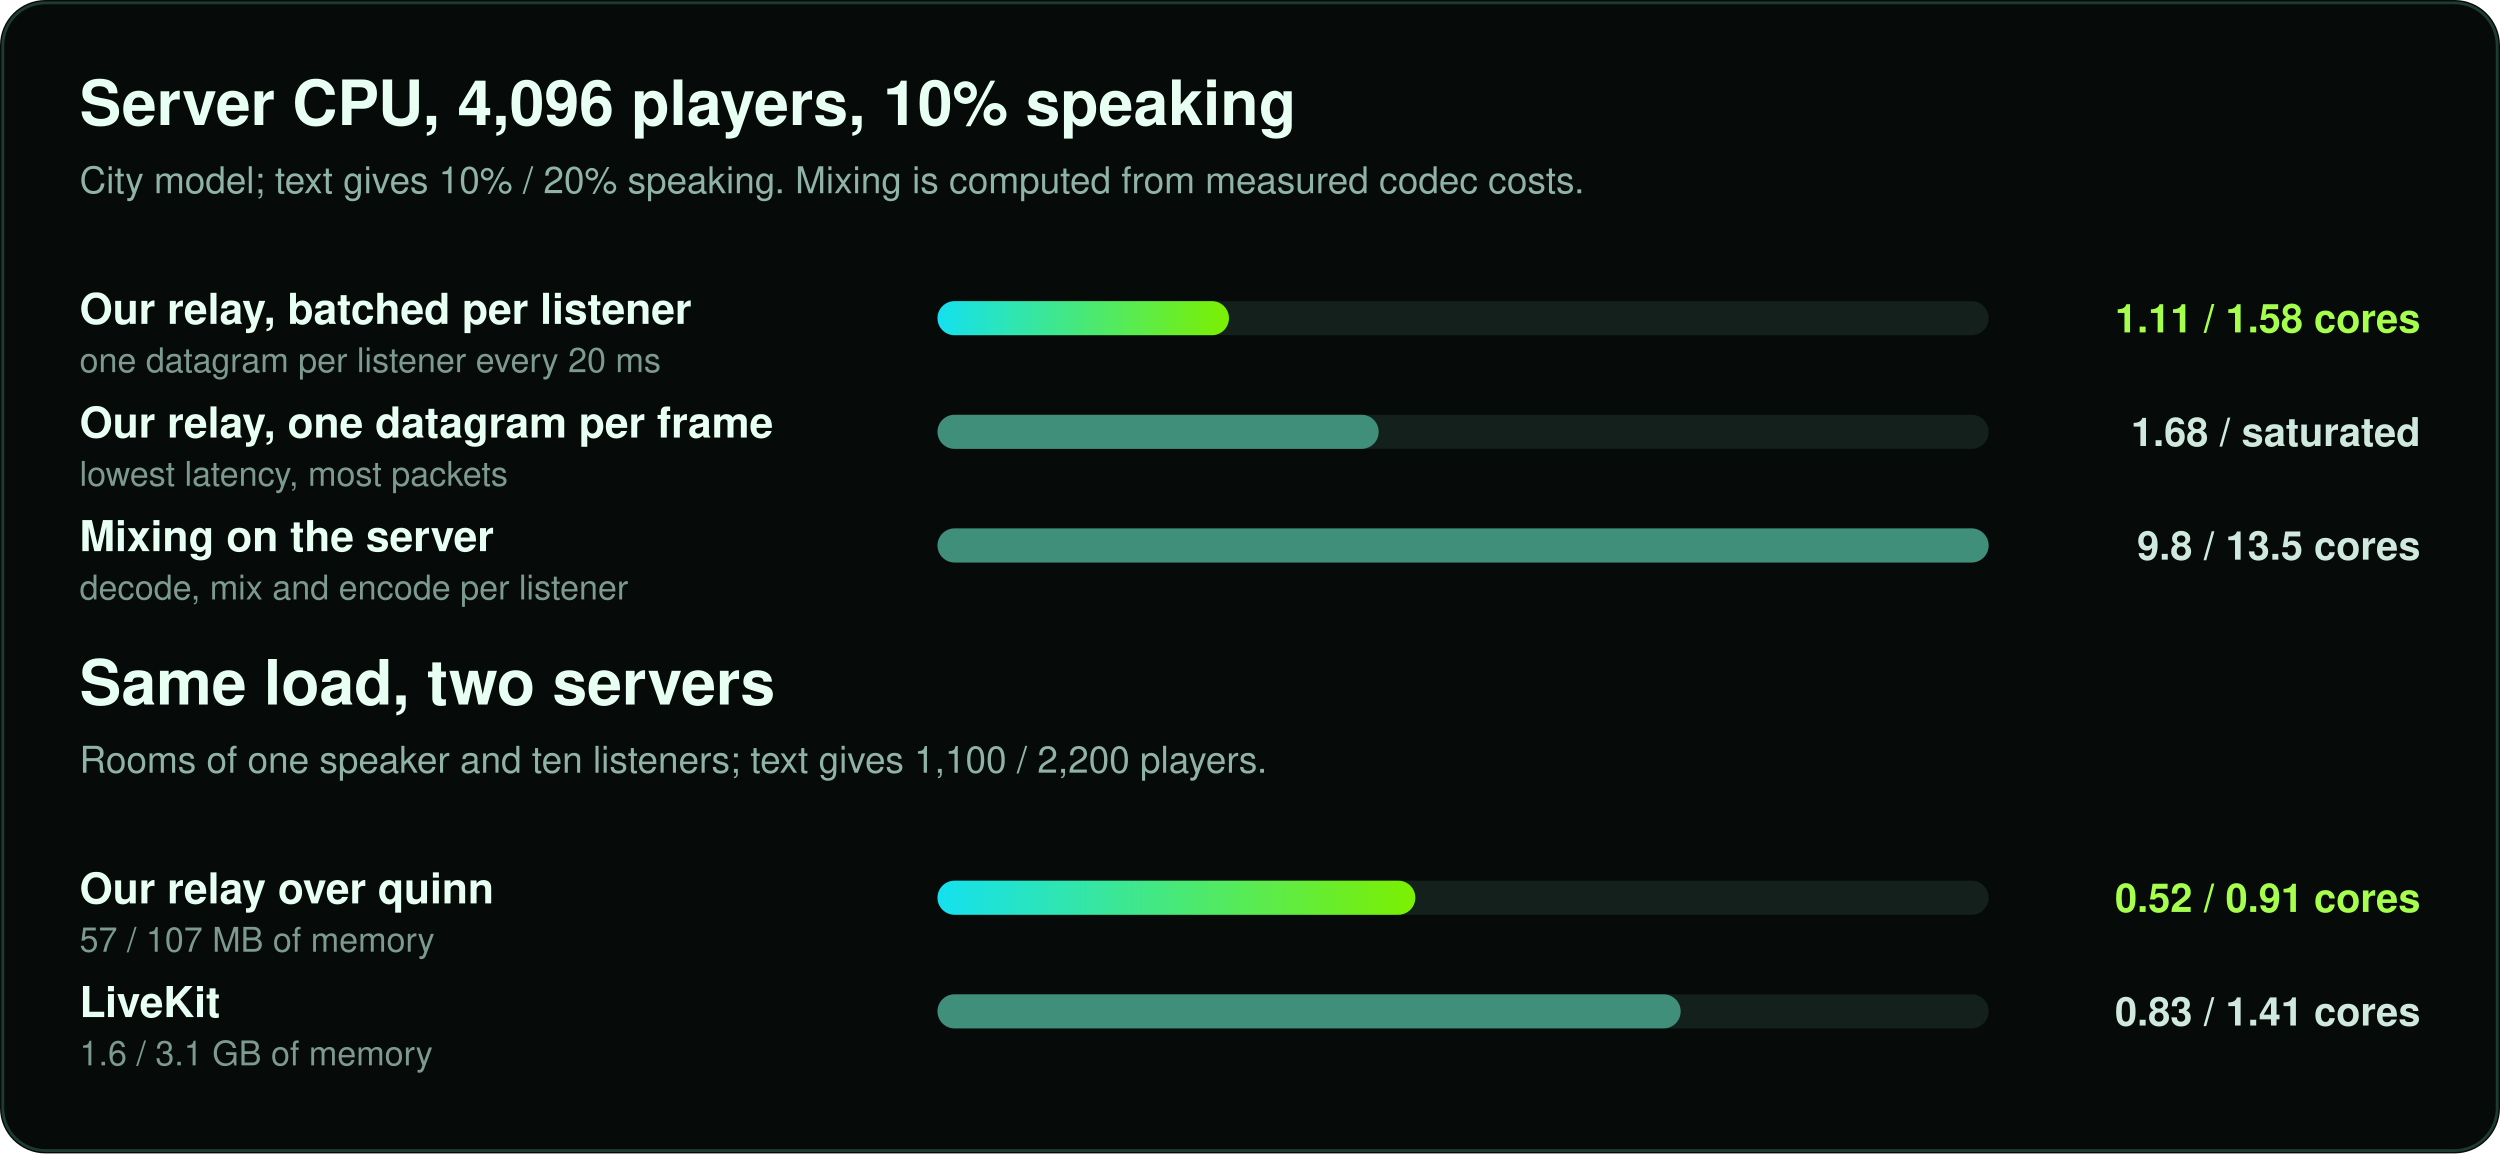
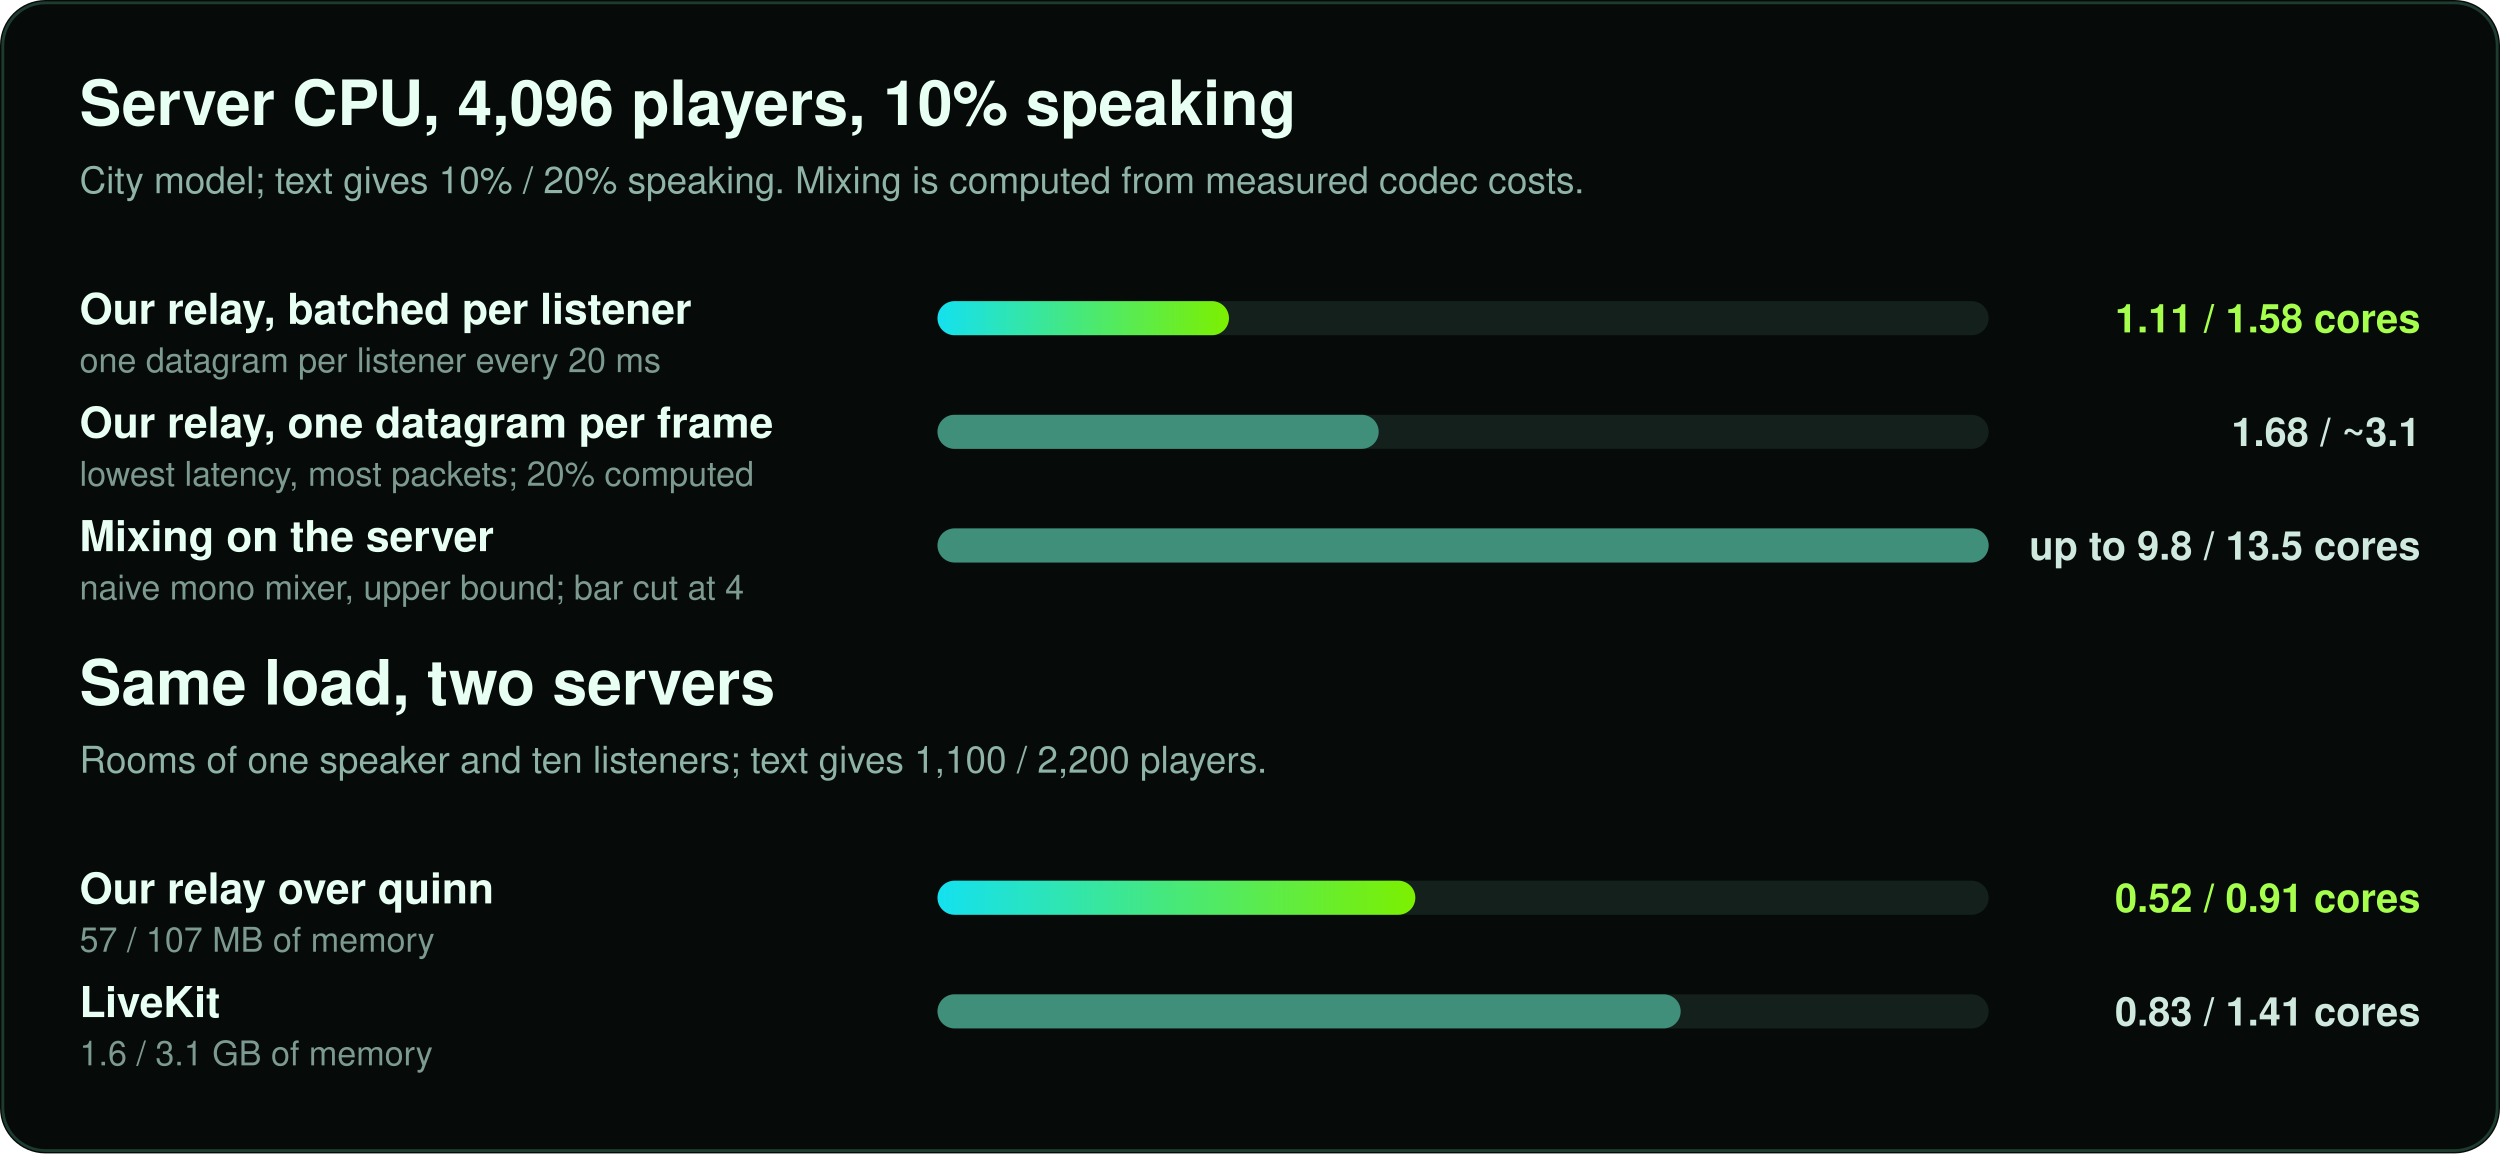
- <svg xmlns="http://www.w3.org/2000/svg" width="880" height="406" viewBox="0 0 880 406" role="img" aria-label="Voice server CPU at 4,096 players, 10% and 20% speaking: our relay batched 1.11 and 1.58 cores; one datagram per frame 1.68 and saturated; mixing on the server 9.8 and 13.5 cores (computed). Same rooms load at 1,100 and 2,200 players: our relay 0.52 and 0.91 cores, LiveKit 0.83 and 1.41">
+ <svg xmlns="http://www.w3.org/2000/svg" width="880" height="406" viewBox="0 0 880 406" role="img" aria-label="Voice server CPU at 4,096 players, 10% and 20% speaking: our relay batched 1.11 and 1.58 cores; one datagram per frame 1.68 and about 3.1 (computed); mixing on the server up to 9.8 and 13.5 cores (computed). Same rooms load at 1,100 and 2,200 players: our relay 0.52 and 0.91 cores, LiveKit 0.83 and 1.41">
  <defs>
    <linearGradient id="g" x1="0" x2="1" y1="0" y2="0">
      <stop offset="0" stop-color="#14e1f0" />
      <stop offset="1" stop-color="#7cf000" />
    </linearGradient>
  </defs>
  <style>text{font-family:-apple-system,BlinkMacSystemFont,'Segoe UI',Helvetica,Arial,sans-serif}.h{font-size:22px;font-weight:700;fill:#e8fff4}.s{font-size:13px;fill:#8fb3a6}.l{font-size:15px;font-weight:600;fill:#e8fff4}.n{font-size:12px;fill:#7d9a90}.p{font-size:14px;font-weight:700;fill:#a6ff4d}.v{font-size:14px;font-weight:600;fill:#cfe9df}</style>
  <rect width="880" height="406" rx="16" fill="#060a08" />
  <rect x="1" y="1" width="878" height="404" rx="15" fill="none" stroke="#1d3b2f" />
  <text x="28" y="44" class="h">Server CPU, 4,096 players, 10% speaking</text>
  <text x="28" y="68" class="s">City model; text gives 10% / 20% speaking. Mixing is computed from measured codec costs.</text>
  <text x="28" y="114" class="l">Our relay, batched per listener</text>
  <text x="28" y="131" class="n">one datagram per listener every 20 ms</text>
  <rect x="330" y="106" width="370" height="12" rx="6" fill="#13201b" />
  <rect x="330" y="106" width="102.6" height="12" rx="6" fill="url(#g)" />
  <text x="852" y="117" class="p" text-anchor="end">1.11 / 1.58 cores</text>
  <text x="28" y="154" class="l">Our relay, one datagram per frame</text>
-   <text x="28" y="171" class="n">lowest latency, most packets</text>
+   <text x="28" y="171" class="n">lowest latency, most packets; 20% computed</text>
  <rect x="330" y="146" width="370" height="12" rx="6" fill="#13201b" />
  <rect x="330" y="146" width="155.3" height="12" rx="6" fill="#3f8f7a" />
-   <text x="852" y="157" class="v" text-anchor="end">1.68 / saturated</text>
+   <text x="852" y="157" class="v" text-anchor="end">1.68 / ~3.1</text>
  <text x="28" y="194" class="l">Mixing on the server</text>
-   <text x="28" y="211" class="n">decode, mix and encode per listener</text>
+   <text x="28" y="211" class="n">naive mono mixer, upper bound; bar cut at 4</text>
  <rect x="330" y="186" width="370" height="12" rx="6" fill="#13201b" />
  <rect x="330" y="186" width="370.0" height="12" rx="6" fill="#3f8f7a" />
-   <text x="852" y="197" class="v" text-anchor="end">9.8 / 13.5 cores</text>
+   <text x="852" y="197" class="v" text-anchor="end">up to 9.8 / 13.5 cores</text>
  <text x="28" y="248" class="h">Same load, two servers</text>
  <text x="28" y="272" class="s">Rooms of one speaker and ten listeners; text gives 1,100 / 2,200 players.</text>
  <text x="28" y="318" class="l">Our relay over quinn</text>
  <text x="28" y="335" class="n">57 / 107 MB of memory</text>
  <rect x="330" y="310" width="370" height="12" rx="6" fill="#13201b" />
  <rect x="330" y="310" width="168.2" height="12" rx="6" fill="url(#g)" />
  <text x="852" y="321" class="p" text-anchor="end">0.52 / 0.91 cores</text>
  <text x="28" y="358" class="l">LiveKit</text>
  <text x="28" y="375" class="n">1.6 / 3.1 GB of memory</text>
  <rect x="330" y="350" width="370" height="12" rx="6" fill="#13201b" />
  <rect x="330" y="350" width="261.6" height="12" rx="6" fill="#3f8f7a" />
  <text x="852" y="361" class="v" text-anchor="end">0.83 / 1.41 cores</text>
</svg>
